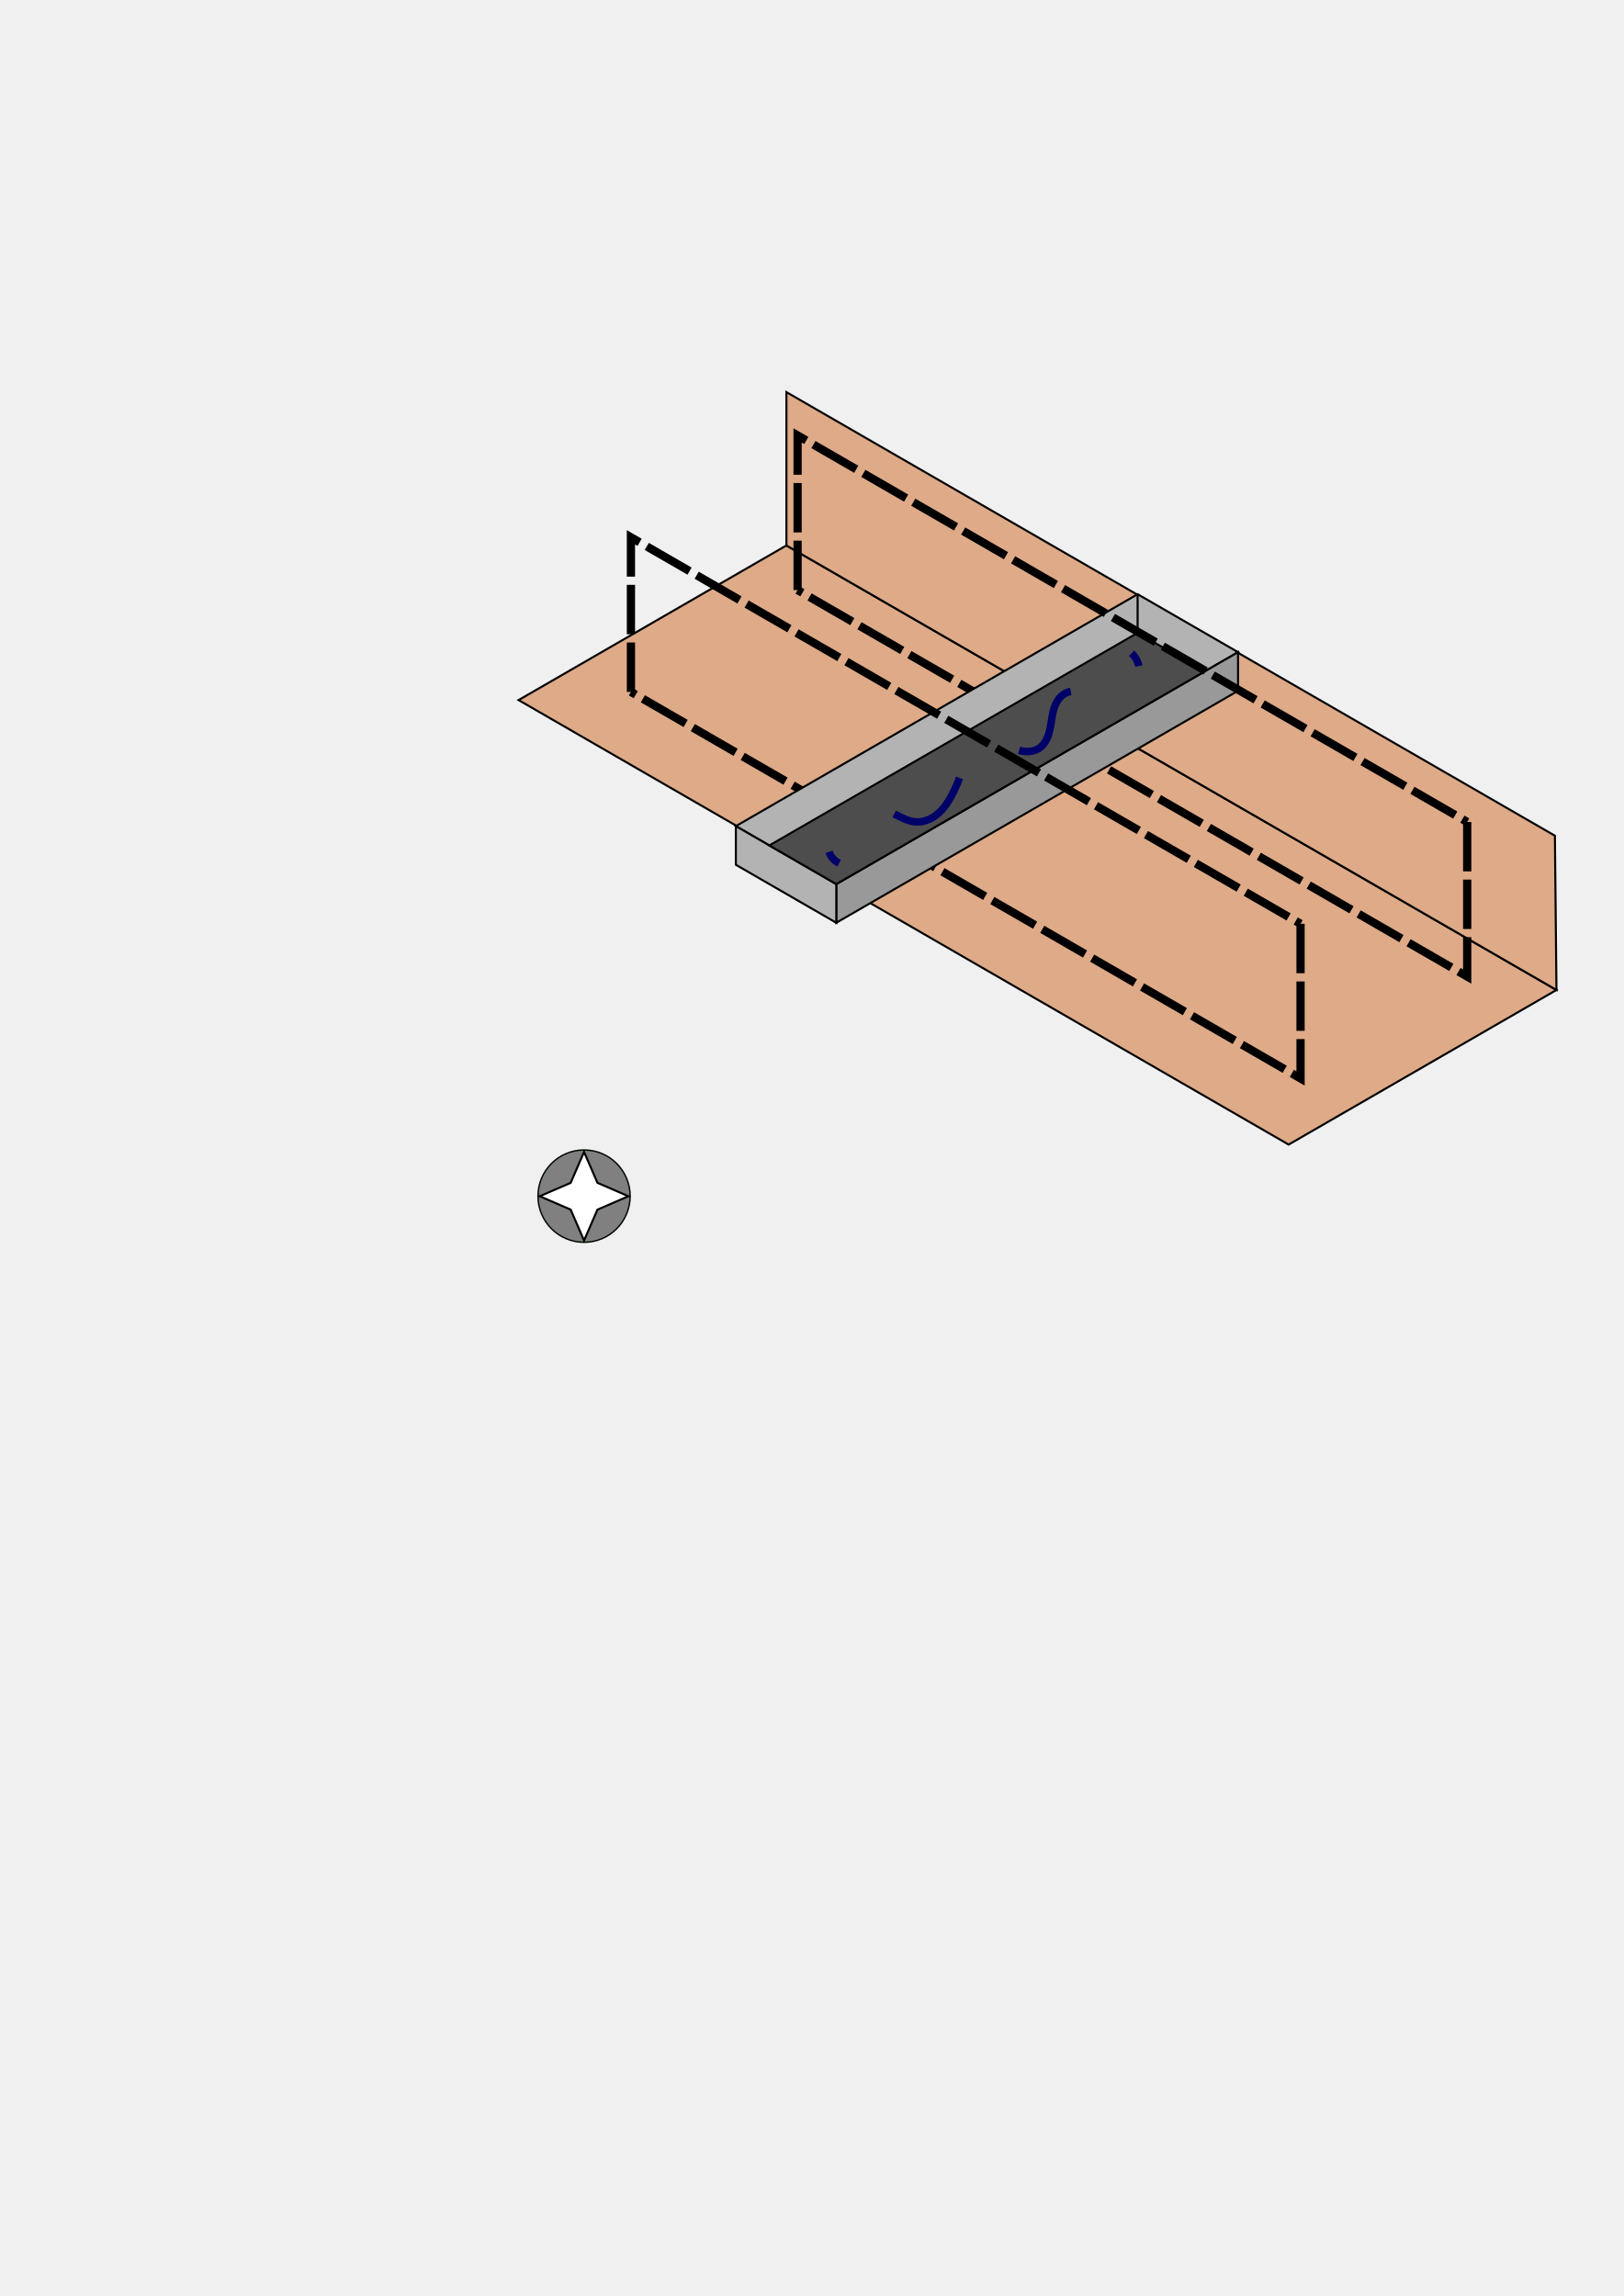
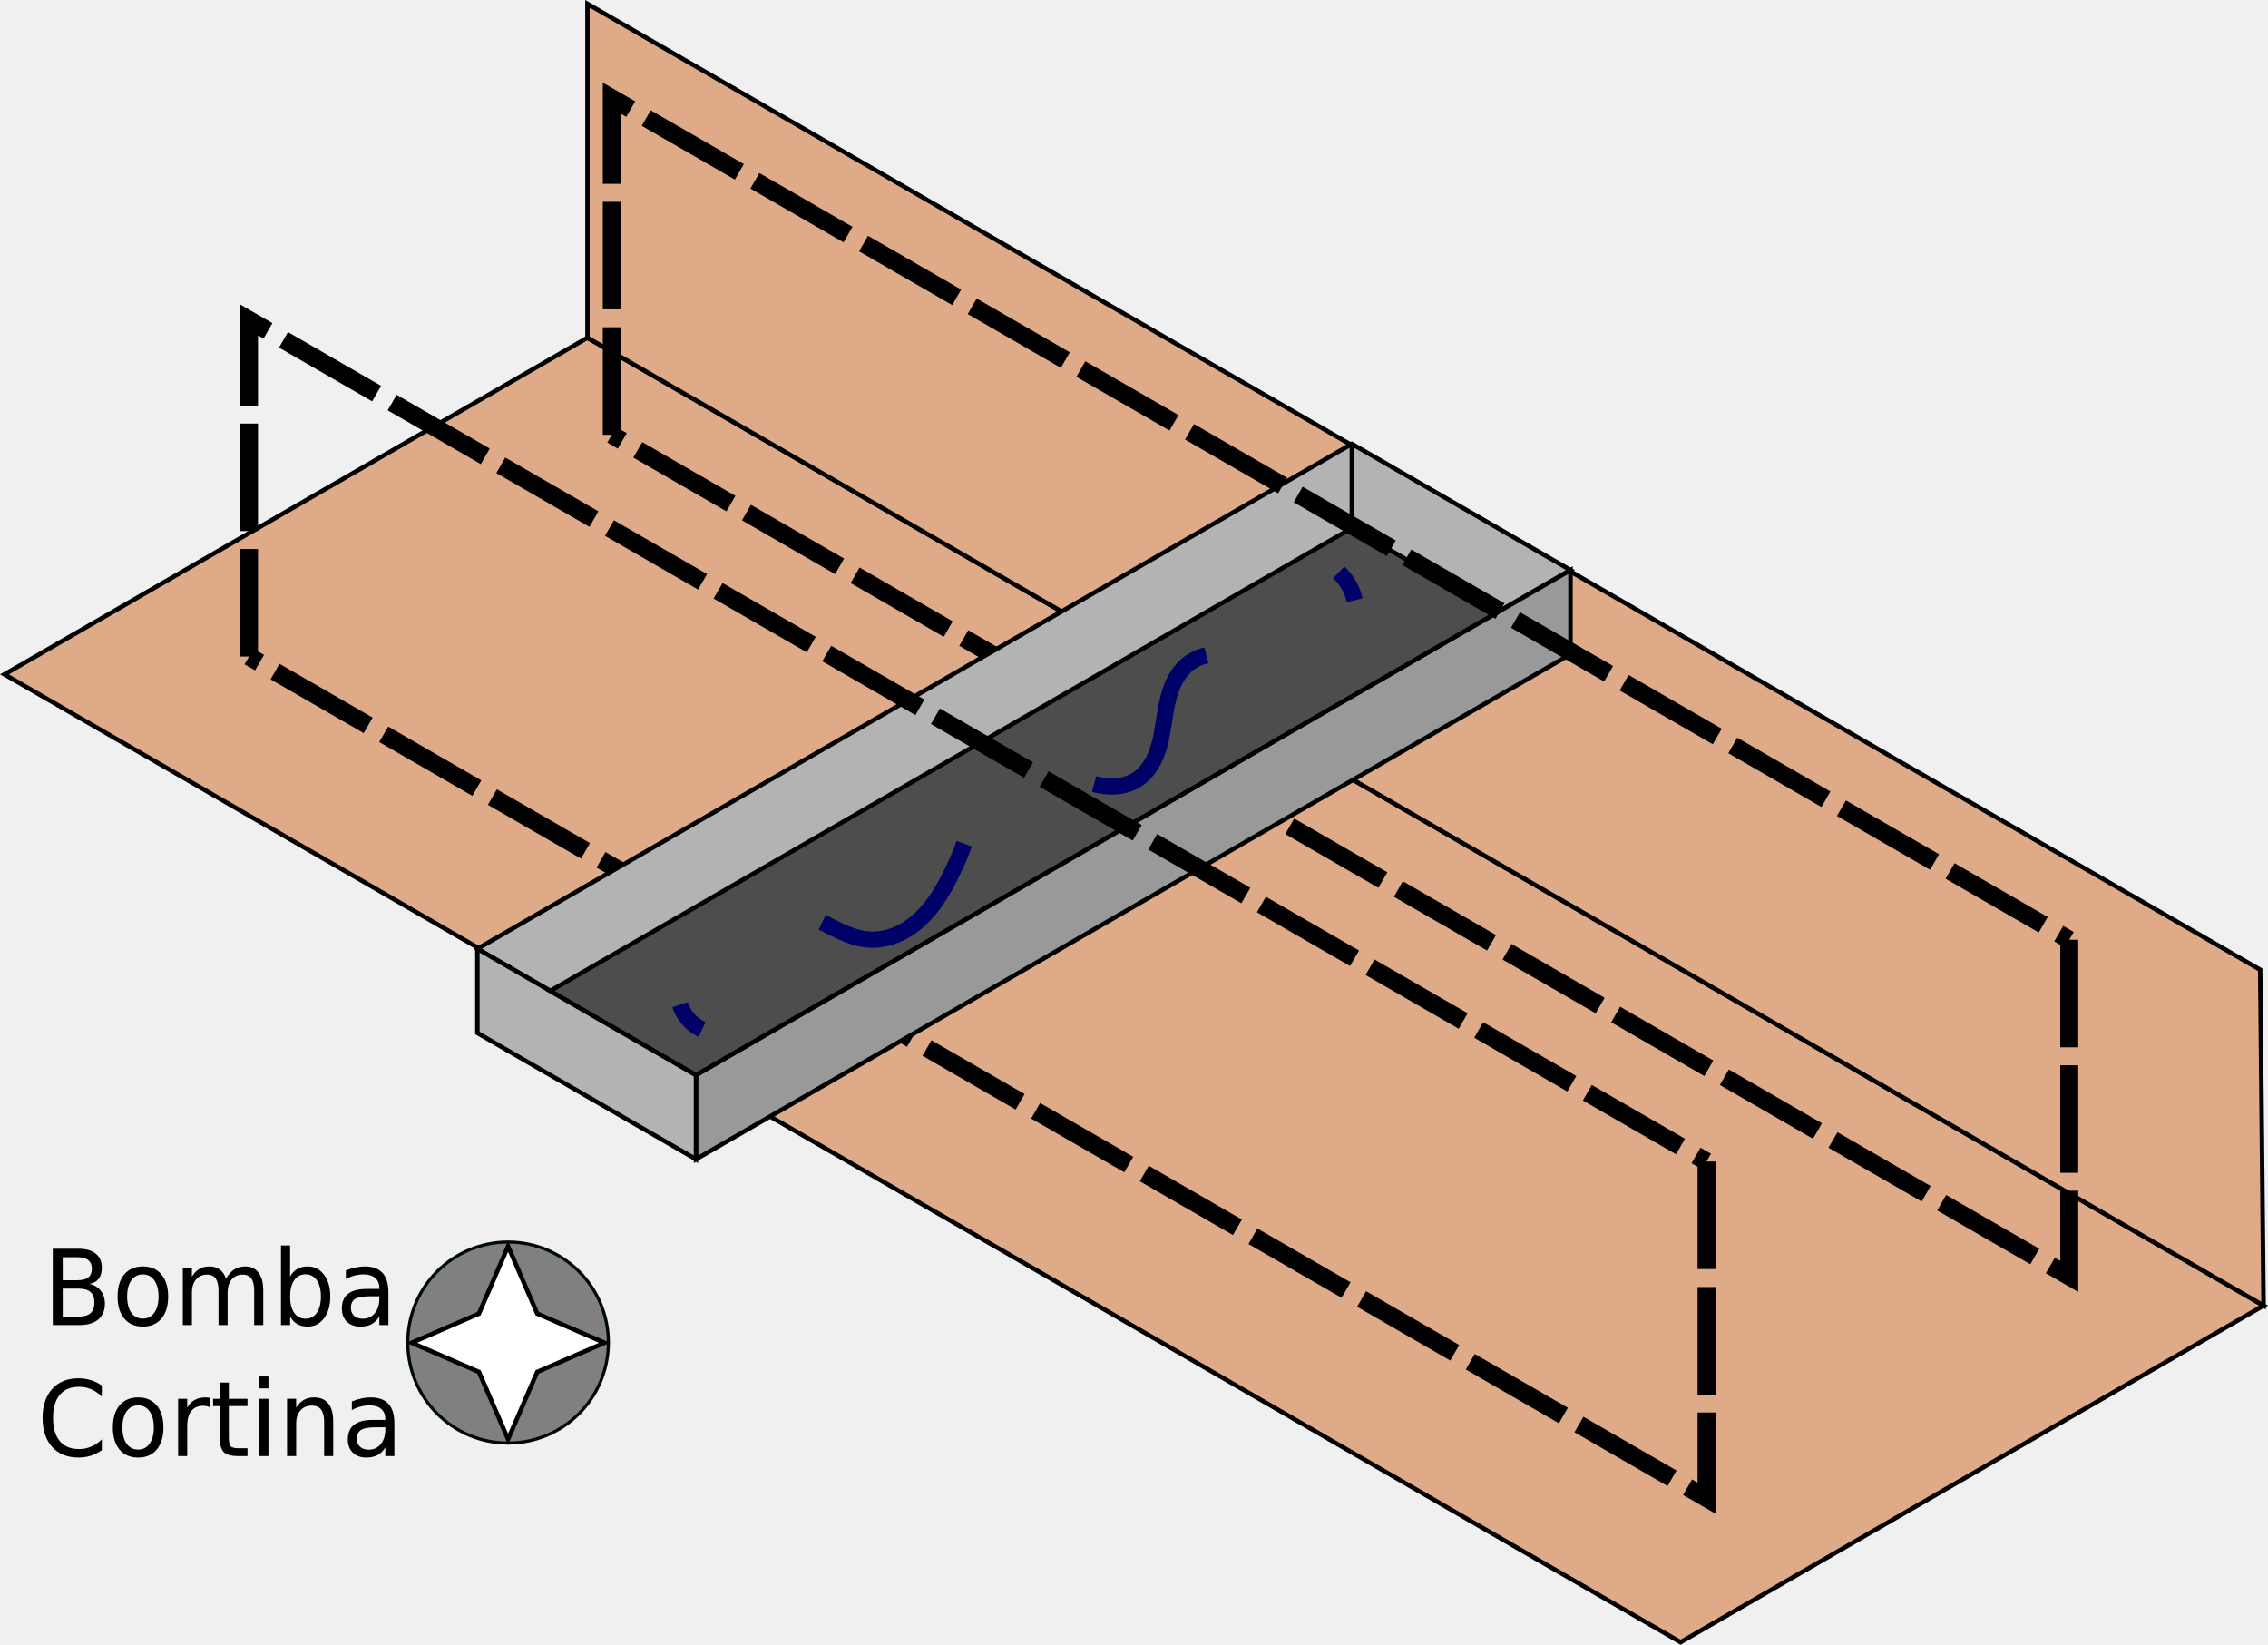
- <svg xmlns="http://www.w3.org/2000/svg" width="210mm" height="297mm" viewBox="0 0 210 297" version="1.1" id="svg19">
+ <svg xmlns="http://www.w3.org/2000/svg" width="134.763mm" height="97.718mm" viewBox="0 0 134.763 97.718" version="1.1" id="svg19">
  <defs id="defs13">
    </defs>
-   <g id="layer1">
-     <ellipse style="fill:#808080;fill-opacity:1;stroke:#000b00;stroke-width:0.186;stroke-linecap:butt;stroke-miterlimit:4;stroke-dasharray:none;stroke-dashoffset:0;stroke-opacity:1" id="path1003" cx="75.539" cy="154.726" rx="5.96" ry="5.972" />
-     <path style="fill:#ffffff;stroke:#000000;stroke-width:0.265px;stroke-linecap:butt;stroke-linejoin:miter;stroke-opacity:1" d="m 69.807,154.739 4,-1.732 1.732,-4 1.732,4 4,1.732 -4,1.732 -1.732,4 -1.732,-4 z" id="path995" dataanimtype="rotate" datafield="Com2|Z2_Bomba_activo" dataanim="Com2|Z2_Bomba_activo" />
+   <g id="layer1" transform="translate(-66.80399,-50.49329)">
+     <ellipse style="fill:#808080;fill-opacity:1;stroke:#000b00;stroke-width:0.186;stroke-linecap:butt;stroke-miterlimit:4;stroke-dasharray:none;stroke-dashoffset:0;stroke-opacity:1" id="path1003" cx="96.994" cy="130.255" rx="5.96" ry="5.972" />
+     <path style="fill:#ffffff;stroke:#000000;stroke-width:0.265px;stroke-linecap:butt;stroke-linejoin:miter;stroke-opacity:1" d="m 91.263,130.268 4,-1.732 1.732,-4 1.732,4 4,1.732 -4,1.732 -1.732,4 L 95.263,132 Z" id="path995" dataanimtype="rotate" datafield="Com2|Z2_Bomba_activo" dataanim="Com2|Z2_Bomba_activo" dataanimvalues="1;-1" />
    <path style="fill:#deaa87;fill-opacity:1;stroke:#000000;stroke-width:0.265px;stroke-linecap:butt;stroke-linejoin:miter;stroke-opacity:1" d="m 166.662,148.058 34.641,-20 -99.593,-57.5 -34.641,20 z" id="path1112" />
    <path style="fill:none;stroke:#000000;stroke-width:1.065;stroke-linecap:butt;stroke-linejoin:miter;stroke-miterlimit:4;stroke-dasharray:6.39, 1.065;stroke-dashoffset:0;stroke-opacity:1" d="m 168.204,119.5 v 20 l -86.602,-50" id="path1027" dataanim="Com2|Z2_mot1_activo" datafield="Com2|Z2_mot1_activo" dataanimvalues="10;100" dataanimtype="offset" />
-     <path style="fill:#deaa87;stroke:#000000;stroke-width:0.265px;stroke-linecap:butt;stroke-linejoin:miter;stroke-opacity:1;fill-opacity:1" d="m 101.71,70.558 5.3e-4,-19.836 99.393,57.384 0.2,19.952 z" id="path1114" />
+     <path style="fill:#deaa87;fill-opacity:1;stroke:#000000;stroke-width:0.265px;stroke-linecap:butt;stroke-linejoin:miter;stroke-opacity:1" d="m 101.71,70.558 5.3e-4,-19.836 99.393,57.384 0.2,19.952 z" id="path1114" />
    <path style="fill:none;stroke:#000000;stroke-width:1.065;stroke-linecap:butt;stroke-linejoin:miter;stroke-miterlimit:4;stroke-dasharray:6.39, 1.065;stroke-dashoffset:0;stroke-opacity:1" d="m 189.758,106.325 v 20 L 103.155,76.325" id="path1027-9" dataanim="Com2|Z2_mot1_activo" dataanimtype="offset" datafield="Com2|Z2_mot1_activo" dataanimvalues="10;100" />
    <g id="g90" transform="translate(37.19284,-36.66369)">
      <path id="path65" d="m 57.977,143.527 51.962,-30 12.99,7.5 -51.962,30 z" style="fill:#b3b3b3;stroke:#000000;stroke-width:0.265px;stroke-linecap:butt;stroke-linejoin:miter;stroke-opacity:1" />
      <path id="path67" d="m 70.967,151.027 v 5 l 51.962,-30 v -5 z" style="fill:#999999;stroke:#000000;stroke-width:0.265px;stroke-linecap:butt;stroke-linejoin:miter;stroke-opacity:1" />
      <path id="path69" d="m 57.977,143.527 v 5 l 12.99,7.5 v -5 z" style="fill:#b3b3b3;stroke:#000000;stroke-width:0.265px;stroke-linecap:butt;stroke-linejoin:miter;stroke-opacity:1" />
      <path id="path71" d="m 62.307,146.027 47.631,-27.5 8.66,5 -47.631,27.5 z" style="fill:#4d4d4d;stroke:#000000;stroke-width:0.265px;stroke-linecap:butt;stroke-linejoin:miter;stroke-opacity:1" />
      <path id="path83" d="m 109.938,113.527 v 5" style="fill:none;stroke:#000000;stroke-width:0.265px;stroke-linecap:butt;stroke-linejoin:miter;stroke-opacity:1" />
    </g>
    <path style="fill:none;stroke:#000069;stroke-width:0.965;stroke-linecap:butt;stroke-linejoin:miter;stroke-miterlimit:4;stroke-dasharray:11.58, 11.58;stroke-dashoffset:9.65;stroke-opacity:1" d="m 146.358,84.5 c 0.426,0.403 0.741,0.923 0.9,1.488 0.159,0.565 0.163,1.172 0.01,1.739 -0.153,0.566 -0.461,1.09 -0.883,1.498 -0.422,0.408 -0.955,0.699 -1.526,0.833 -0.614,0.144 -1.259,0.108 -1.88,-0.005 -0.621,-0.112 -1.226,-0.299 -1.838,-0.455 -0.612,-0.156 -1.237,-0.282 -1.868,-0.27 -0.631,0.012 -1.273,0.171 -1.784,0.54 -0.536,0.388 -0.895,0.982 -1.115,1.606 -0.22,0.624 -0.315,1.284 -0.416,1.939 -0.101,0.654 -0.211,1.314 -0.46,1.927 -0.249,0.613 -0.651,1.184 -1.221,1.521 -0.353,0.208 -0.758,0.319 -1.167,0.349 -0.409,0.03 -0.82,-0.019 -1.218,-0.116 -0.796,-0.194 -1.531,-0.575 -2.277,-0.913 -0.746,-0.338 -1.531,-0.64 -2.35,-0.66 -0.41,-0.01 -0.824,0.053 -1.201,0.211 -0.378,0.158 -0.718,0.414 -0.952,0.751 -0.234,0.336 -0.354,0.739 -0.422,1.143 -0.069,0.404 -0.09,0.814 -0.145,1.22 -0.161,1.189 -0.612,2.321 -1.134,3.402 -0.498,1.031 -1.076,2.045 -1.91,2.83 -0.417,0.392 -0.895,0.723 -1.422,0.945 -0.528,0.222 -1.106,0.332 -1.676,0.288 -0.55,-0.042 -1.08,-0.225 -1.583,-0.451 -0.503,-0.226 -0.985,-0.495 -1.487,-0.725 -0.501,-0.23 -1.028,-0.421 -1.577,-0.476 -0.549,-0.055 -1.125,0.034 -1.59,0.329 -0.35,0.222 -0.62,0.546 -0.888,0.862 -0.268,0.316 -0.547,0.634 -0.907,0.839 -0.274,0.156 -0.582,0.238 -0.888,0.31 -0.306,0.072 -0.617,0.135 -0.907,0.257 -0.427,0.179 -0.801,0.486 -1.06,0.87 -0.259,0.384 -0.403,0.845 -0.409,1.309 -0.006,0.464 0.126,0.928 0.375,1.319 0.249,0.391 0.614,0.707 1.037,0.898" id="path1134" dataanim="Com2|Z2_Bomba_activo" dataanimtype="offset" datafield="Com2|Z2_Bomba_activo" dataanimvalues="5;100" />
    <path style="fill:none;stroke:#000000;stroke-width:1.065;stroke-linecap:butt;stroke-linejoin:miter;stroke-miterlimit:4;stroke-dasharray:6.39, 1.065;stroke-dashoffset:0;stroke-opacity:1" d="m 81.601,89.5 v -20 l 86.602,50" id="path1023" dataanim="Com2|Z2_mot1_activo" dataanimtype="offset" datafield="Com2|Z2_mot1_activo" dataanimvalues="10;100" />
    <path style="fill:none;stroke:#000000;stroke-width:1.065;stroke-linecap:butt;stroke-linejoin:miter;stroke-miterlimit:4;stroke-dasharray:6.39, 1.065;stroke-dashoffset:0;stroke-opacity:1" d="M 103.155,76.325 V 56.325 l 86.603,50" id="path1023-2" dataanim="Com2|Z2_mot1_activo" dataanimtype="offset" datafield="Com2|Z2_mot1_activo" dataanimvalues="10;100" />
+     <g aria-label="Bomba Cortina" style="font-style:normal;font-variant:normal;font-weight:normal;font-stretch:normal;font-size:10.583px;line-height:1.25;font-family:sans-serif;-inkscape-font-specification:'sans-serif, Normal';font-variant-ligatures:normal;font-variant-caps:normal;font-variant-numeric:normal;font-feature-settings:normal;text-align:center;letter-spacing:0px;word-spacing:0px;writing-mode:lr-tb;text-anchor:middle;fill:#000000;fill-opacity:1;stroke:none;stroke-width:0.265" id="text31" transform="matrix(0.5657823,0,0,0.5882317,44.60353,30.39085)">
+       <path d="m 45.825,164.323 v 2.827 h 1.674 q 0.842,0 1.245,-0.346 0.408,-0.351 0.408,-1.07 0,-0.723 -0.408,-1.065 -0.403,-0.346 -1.245,-0.346 z m 0,-3.173 v 2.325 h 1.545 q 0.765,0 1.137,-0.284 0.377,-0.289 0.377,-0.878 0,-0.584 -0.377,-0.873 -0.372,-0.289 -1.137,-0.289 z m -1.044,-0.858 h 2.667 q 1.194,0 1.84,0.496 0.646,0.496 0.646,1.411 0,0.708 -0.331,1.127 -0.331,0.419 -0.972,0.522 0.77,0.165 1.194,0.692 0.429,0.522 0.429,1.307 0,1.034 -0.703,1.597 -0.703,0.563 -2,0.563 h -2.77 z" style="font-style:normal;font-variant:normal;font-weight:normal;font-stretch:normal;font-size:10.583px;font-family:sans-serif;-inkscape-font-specification:'sans-serif, Normal';font-variant-ligatures:normal;font-variant-caps:normal;font-variant-numeric:normal;font-feature-settings:normal;text-align:center;writing-mode:lr-tb;text-anchor:middle;stroke-width:0.265" id="path35" />
+       <path d="m 54.243,162.886 q -0.765,0 -1.209,0.599 -0.444,0.594 -0.444,1.633 0,1.039 0.439,1.638 0.444,0.594 1.214,0.594 0.76,0 1.204,-0.599 0.444,-0.599 0.444,-1.633 0,-1.028 -0.444,-1.628 -0.444,-0.605 -1.204,-0.605 z m 0,-0.806 q 1.24,0 1.948,0.806 0.708,0.806 0.708,2.232 0,1.421 -0.708,2.232 -0.708,0.806 -1.948,0.806 -1.245,0 -1.953,-0.806 -0.703,-0.811 -0.703,-2.232 0,-1.426 0.703,-2.232 0.708,-0.806 1.953,-0.806 z" style="font-style:normal;font-variant:normal;font-weight:normal;font-stretch:normal;font-size:10.583px;font-family:sans-serif;-inkscape-font-specification:'sans-serif, Normal';font-variant-ligatures:normal;font-variant-caps:normal;font-variant-numeric:normal;font-feature-settings:normal;text-align:center;writing-mode:lr-tb;text-anchor:middle;stroke-width:0.265" id="path37" />
+       <path d="m 62.982,163.331 q 0.357,-0.641 0.853,-0.946 0.496,-0.305 1.168,-0.305 0.904,0 1.395,0.636 0.491,0.63 0.491,1.798 v 3.493 h -0.956 v -3.462 q 0,-0.832 -0.295,-1.235 -0.295,-0.403 -0.899,-0.403 -0.739,0 -1.168,0.491 -0.429,0.491 -0.429,1.338 v 3.271 h -0.956 v -3.462 q 0,-0.837 -0.295,-1.235 -0.295,-0.403 -0.91,-0.403 -0.729,0 -1.158,0.496 -0.429,0.491 -0.429,1.333 v 3.271 h -0.956 v -5.788 h 0.956 v 0.899 q 0.326,-0.532 0.78,-0.785 0.455,-0.253 1.08,-0.253 0.63,0 1.07,0.32 0.444,0.32 0.656,0.93 z" style="font-style:normal;font-variant:normal;font-weight:normal;font-stretch:normal;font-size:10.583px;font-family:sans-serif;-inkscape-font-specification:'sans-serif, Normal';font-variant-ligatures:normal;font-variant-caps:normal;font-variant-numeric:normal;font-feature-settings:normal;text-align:center;writing-mode:lr-tb;text-anchor:middle;stroke-width:0.265" id="path39" />
+       <path d="m 72.94,165.119 q 0,-1.049 -0.434,-1.643 -0.429,-0.599 -1.183,-0.599 -0.754,0 -1.189,0.599 -0.429,0.594 -0.429,1.643 0,1.049 0.429,1.648 0.434,0.594 1.189,0.594 0.754,0 1.183,-0.594 0.434,-0.599 0.434,-1.648 z m -3.235,-2.021 q 0.3,-0.517 0.754,-0.765 0.46,-0.253 1.096,-0.253 1.054,0 1.71,0.837 0.661,0.837 0.661,2.201 0,1.364 -0.661,2.201 -0.656,0.837 -1.71,0.837 -0.636,0 -1.096,-0.248 -0.455,-0.253 -0.754,-0.77 v 0.868 H 68.749 v -8.041 h 0.956 z" style="font-style:normal;font-variant:normal;font-weight:normal;font-stretch:normal;font-size:10.583px;font-family:sans-serif;-inkscape-font-specification:'sans-serif, Normal';font-variant-ligatures:normal;font-variant-caps:normal;font-variant-numeric:normal;font-feature-settings:normal;text-align:center;writing-mode:lr-tb;text-anchor:middle;stroke-width:0.265" id="path41" />
+       <path d="m 78.133,165.098 q -1.152,0 -1.597,0.264 -0.444,0.264 -0.444,0.899 0,0.506 0.331,0.806 0.336,0.295 0.91,0.295 0.791,0 1.266,-0.558 0.481,-0.563 0.481,-1.493 v -0.212 z m 1.897,-0.393 v 3.302 h -0.951 v -0.878 q -0.326,0.527 -0.811,0.78 -0.486,0.248 -1.189,0.248 -0.889,0 -1.416,-0.496 -0.522,-0.501 -0.522,-1.338 0,-0.977 0.651,-1.473 0.656,-0.496 1.953,-0.496 h 1.333 v -0.093 q 0,-0.656 -0.434,-1.013 -0.429,-0.362 -1.209,-0.362 -0.496,0 -0.966,0.119 -0.47,0.119 -0.904,0.357 v -0.878 q 0.522,-0.202 1.013,-0.3 0.491,-0.103 0.956,-0.103 1.256,0 1.876,0.651 0.62,0.651 0.62,1.974 z" style="font-style:normal;font-variant:normal;font-weight:normal;font-stretch:normal;font-size:10.583px;font-family:sans-serif;-inkscape-font-specification:'sans-serif, Normal';font-variant-ligatures:normal;font-variant-caps:normal;font-variant-numeric:normal;font-feature-settings:normal;text-align:center;writing-mode:lr-tb;text-anchor:middle;stroke-width:0.265" id="path43" />
+       <path d="m 49.933,174.116 v 1.101 q -0.527,-0.491 -1.127,-0.734 -0.594,-0.243 -1.266,-0.243 -1.323,0 -2.026,0.811 -0.703,0.806 -0.703,2.336 0,1.524 0.703,2.336 0.703,0.806 2.026,0.806 0.672,0 1.266,-0.243 0.599,-0.243 1.127,-0.734 v 1.09 q -0.548,0.372 -1.163,0.558 -0.61,0.186 -1.292,0.186 -1.752,0 -2.76,-1.07 -1.008,-1.075 -1.008,-2.93 0,-1.86 1.008,-2.93 1.008,-1.075 2.76,-1.075 0.692,0 1.302,0.186 0.615,0.181 1.152,0.548 z" style="font-style:normal;font-variant:normal;font-weight:normal;font-stretch:normal;font-size:10.583px;font-family:sans-serif;-inkscape-font-specification:'sans-serif, Normal';font-variant-ligatures:normal;font-variant-caps:normal;font-variant-numeric:normal;font-feature-settings:normal;text-align:center;writing-mode:lr-tb;text-anchor:middle;stroke-width:0.265" id="path45" />
+       <path d="m 53.747,176.116 q -0.765,0 -1.209,0.599 -0.444,0.594 -0.444,1.633 0,1.039 0.439,1.638 0.444,0.594 1.214,0.594 0.76,0 1.204,-0.599 0.444,-0.599 0.444,-1.633 0,-1.028 -0.444,-1.628 -0.444,-0.605 -1.204,-0.605 z m 0,-0.806 q 1.24,0 1.948,0.806 0.708,0.806 0.708,2.232 0,1.421 -0.708,2.232 -0.708,0.806 -1.948,0.806 -1.245,0 -1.953,-0.806 -0.703,-0.811 -0.703,-2.232 0,-1.426 0.703,-2.232 0.708,-0.806 1.953,-0.806 z" style="font-style:normal;font-variant:normal;font-weight:normal;font-stretch:normal;font-size:10.583px;font-family:sans-serif;-inkscape-font-specification:'sans-serif, Normal';font-variant-ligatures:normal;font-variant-caps:normal;font-variant-numeric:normal;font-feature-settings:normal;text-align:center;writing-mode:lr-tb;text-anchor:middle;stroke-width:0.265" id="path47" />
+       <path d="m 61.333,176.338 q -0.16,-0.093 -0.351,-0.134 -0.186,-0.046 -0.413,-0.046 -0.806,0 -1.24,0.527 -0.429,0.522 -0.429,1.504 v 3.049 h -0.956 v -5.788 h 0.956 v 0.899 q 0.3,-0.527 0.78,-0.78 0.481,-0.258 1.168,-0.258 0.098,0 0.217,0.015 0.119,0.01 0.264,0.036 z" style="font-style:normal;font-variant:normal;font-weight:normal;font-stretch:normal;font-size:10.583px;font-family:sans-serif;-inkscape-font-specification:'sans-serif, Normal';font-variant-ligatures:normal;font-variant-caps:normal;font-variant-numeric:normal;font-feature-settings:normal;text-align:center;writing-mode:lr-tb;text-anchor:middle;stroke-width:0.265" id="path49" />
+       <path d="m 63.271,173.806 v 1.643 h 1.959 v 0.739 h -1.959 v 3.142 q 0,0.708 0.191,0.91 0.196,0.202 0.791,0.202 h 0.977 v 0.796 h -0.977 q -1.101,0 -1.519,-0.408 -0.419,-0.413 -0.419,-1.499 v -3.142 h -0.698 v -0.739 h 0.698 v -1.643 z" style="font-style:normal;font-variant:normal;font-weight:normal;font-stretch:normal;font-size:10.583px;font-family:sans-serif;-inkscape-font-specification:'sans-serif, Normal';font-variant-ligatures:normal;font-variant-caps:normal;font-variant-numeric:normal;font-feature-settings:normal;text-align:center;writing-mode:lr-tb;text-anchor:middle;stroke-width:0.265" id="path51" />
+       <path d="m 66.48,175.449 h 0.951 v 5.788 h -0.951 z m 0,-2.253 h 0.951 v 1.204 h -0.951 z" style="font-style:normal;font-variant:normal;font-weight:normal;font-stretch:normal;font-size:10.583px;font-family:sans-serif;-inkscape-font-specification:'sans-serif, Normal';font-variant-ligatures:normal;font-variant-caps:normal;font-variant-numeric:normal;font-feature-settings:normal;text-align:center;writing-mode:lr-tb;text-anchor:middle;stroke-width:0.265" id="path53" />
+       <path d="m 74.232,177.743 v 3.493 h -0.951 v -3.462 q 0,-0.822 -0.32,-1.23 -0.32,-0.408 -0.961,-0.408 -0.77,0 -1.214,0.491 -0.444,0.491 -0.444,1.338 v 3.271 H 69.385 v -5.788 h 0.956 v 0.899 q 0.341,-0.522 0.801,-0.78 0.465,-0.258 1.07,-0.258 0.997,0 1.509,0.62 0.512,0.615 0.512,1.814 z" style="font-style:normal;font-variant:normal;font-weight:normal;font-stretch:normal;font-size:10.583px;font-family:sans-serif;-inkscape-font-specification:'sans-serif, Normal';font-variant-ligatures:normal;font-variant-caps:normal;font-variant-numeric:normal;font-feature-settings:normal;text-align:center;writing-mode:lr-tb;text-anchor:middle;stroke-width:0.265" id="path55" />
+       <path d="m 78.759,178.327 q -1.152,0 -1.597,0.264 -0.444,0.264 -0.444,0.899 0,0.506 0.331,0.806 0.336,0.295 0.91,0.295 0.791,0 1.266,-0.558 0.481,-0.563 0.481,-1.493 v -0.212 z m 1.897,-0.393 v 3.302 h -0.951 v -0.878 q -0.326,0.527 -0.811,0.78 -0.486,0.248 -1.189,0.248 -0.889,0 -1.416,-0.496 -0.522,-0.501 -0.522,-1.338 0,-0.977 0.651,-1.473 0.656,-0.496 1.953,-0.496 h 1.333 v -0.093 q 0,-0.656 -0.434,-1.013 -0.429,-0.362 -1.209,-0.362 -0.496,0 -0.966,0.119 -0.47,0.119 -0.904,0.357 v -0.878 q 0.522,-0.202 1.013,-0.3 0.491,-0.103 0.956,-0.103 1.256,0 1.876,0.651 0.62,0.651 0.62,1.974 z" style="font-style:normal;font-variant:normal;font-weight:normal;font-stretch:normal;font-size:10.583px;font-family:sans-serif;-inkscape-font-specification:'sans-serif, Normal';font-variant-ligatures:normal;font-variant-caps:normal;font-variant-numeric:normal;font-feature-settings:normal;text-align:center;writing-mode:lr-tb;text-anchor:middle;stroke-width:0.265" id="path57" />
+     </g>
  </g>
</svg>
